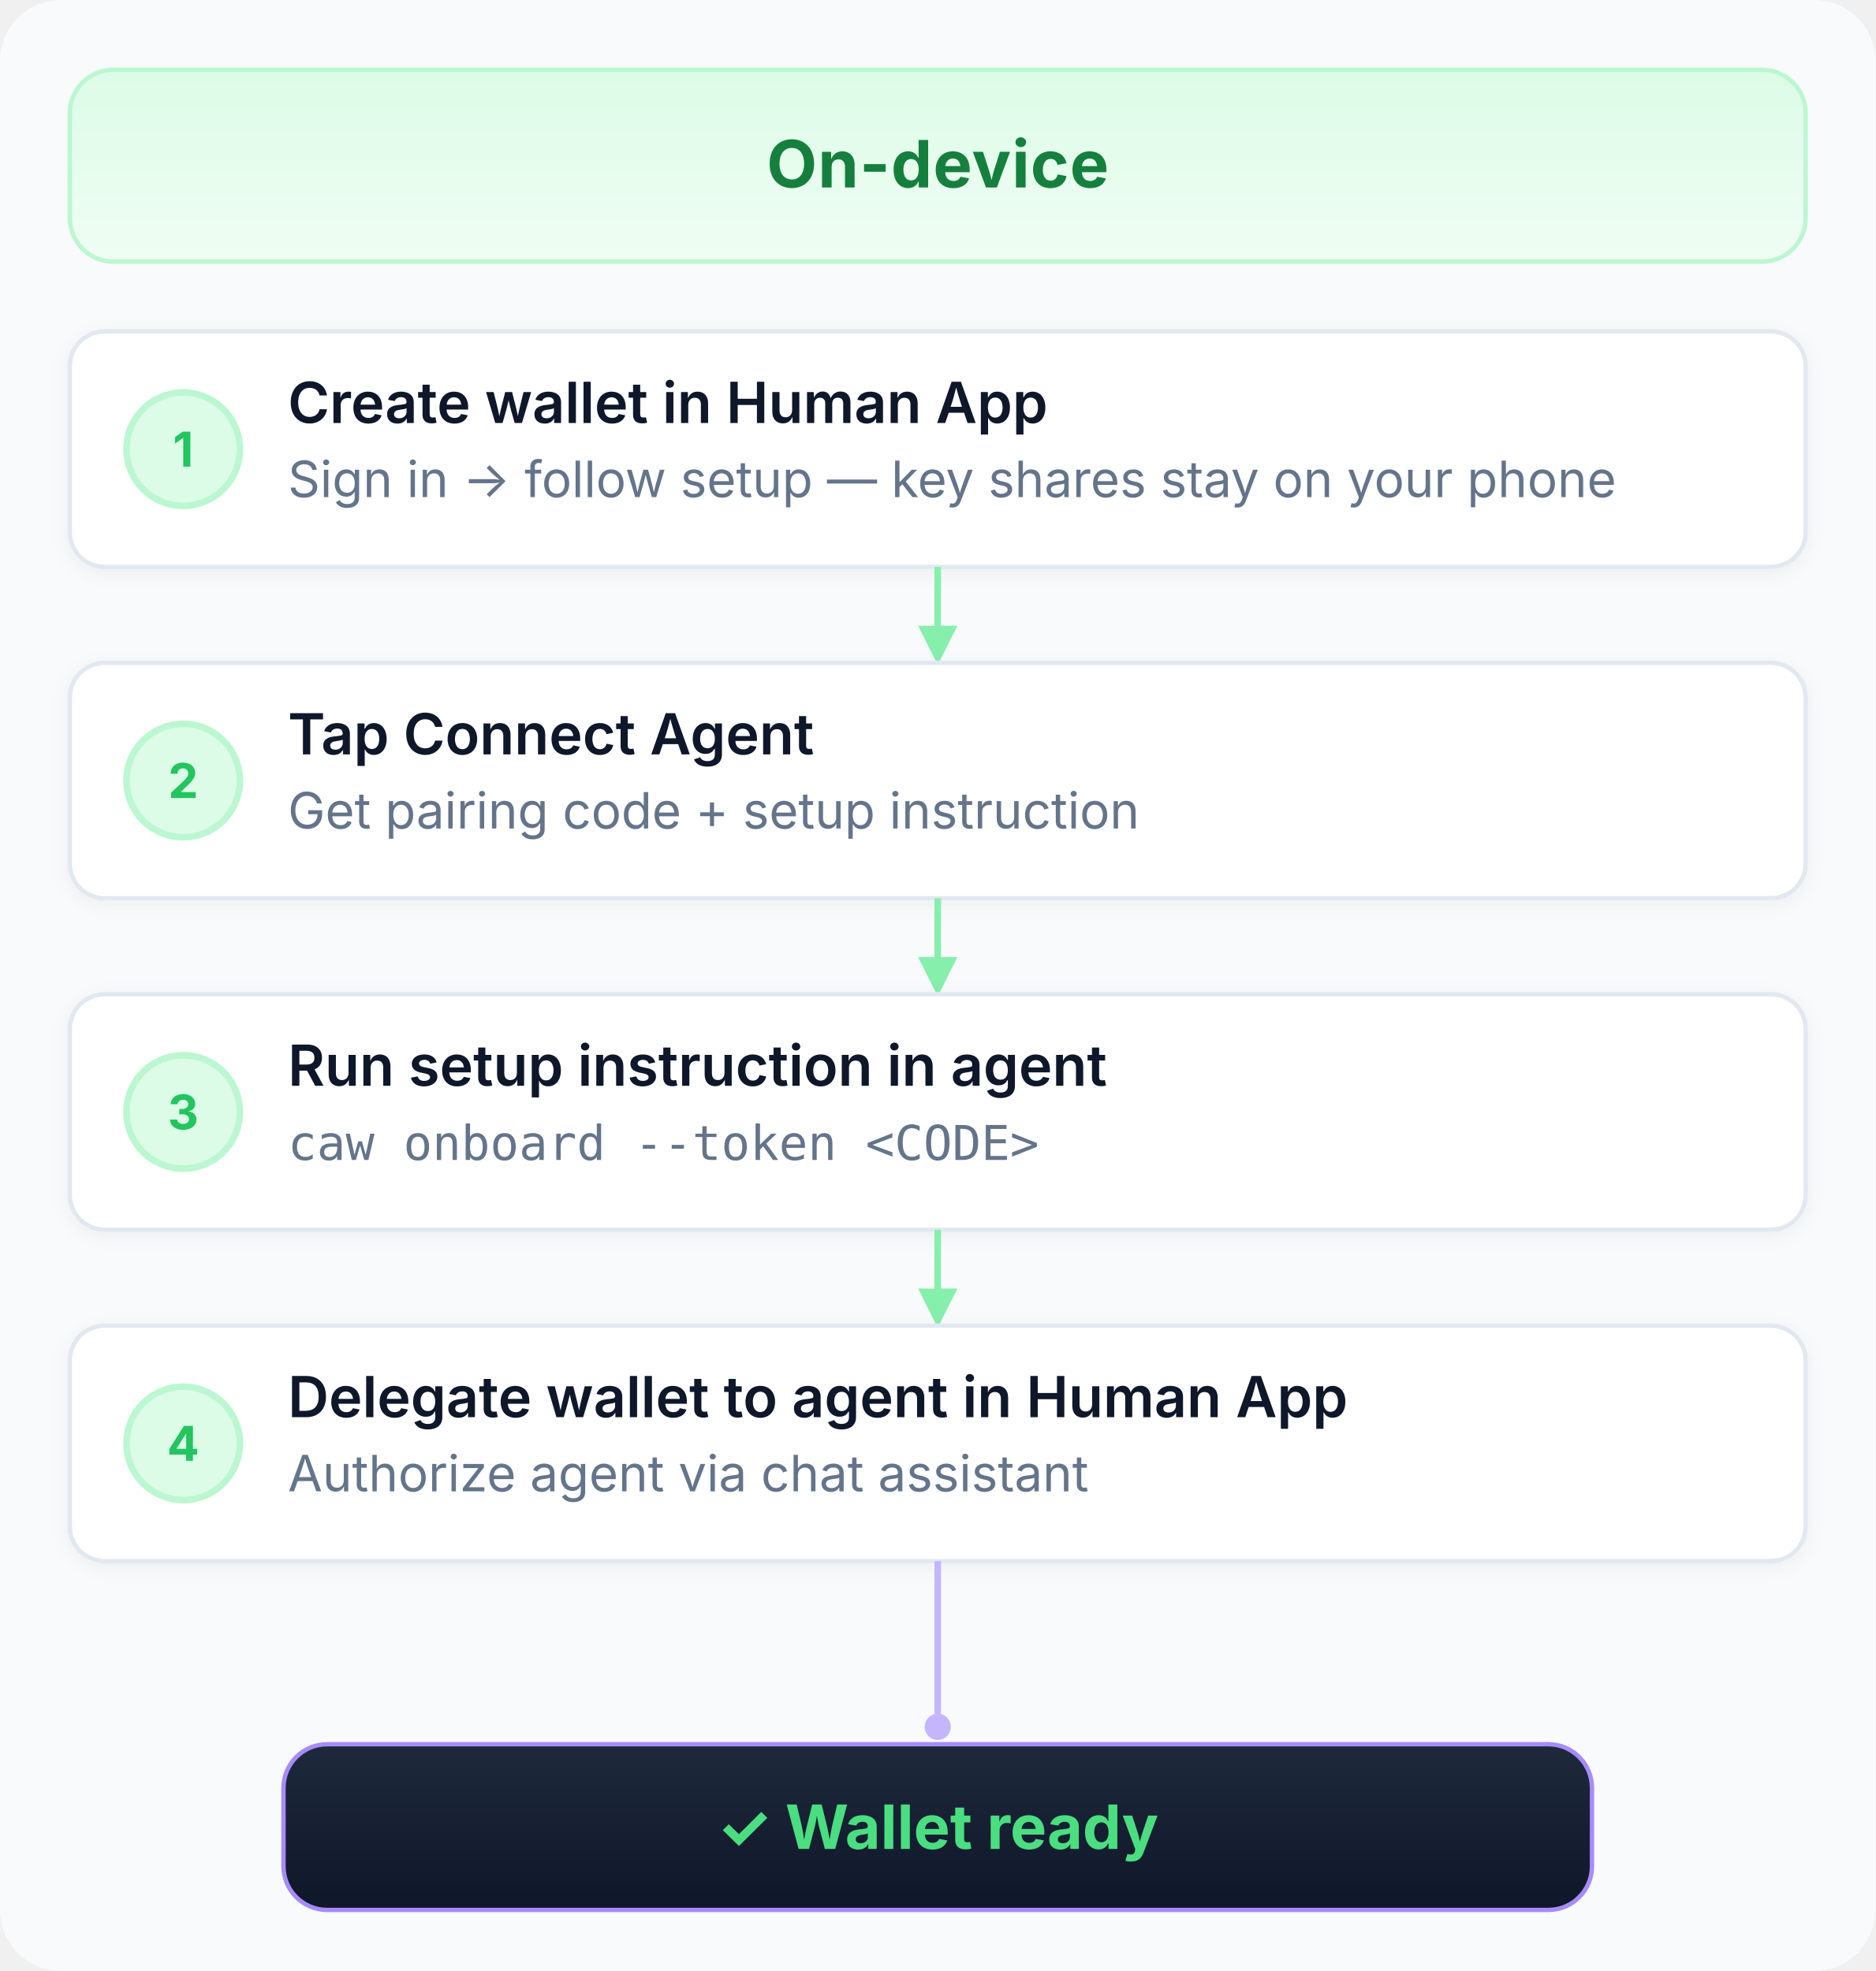
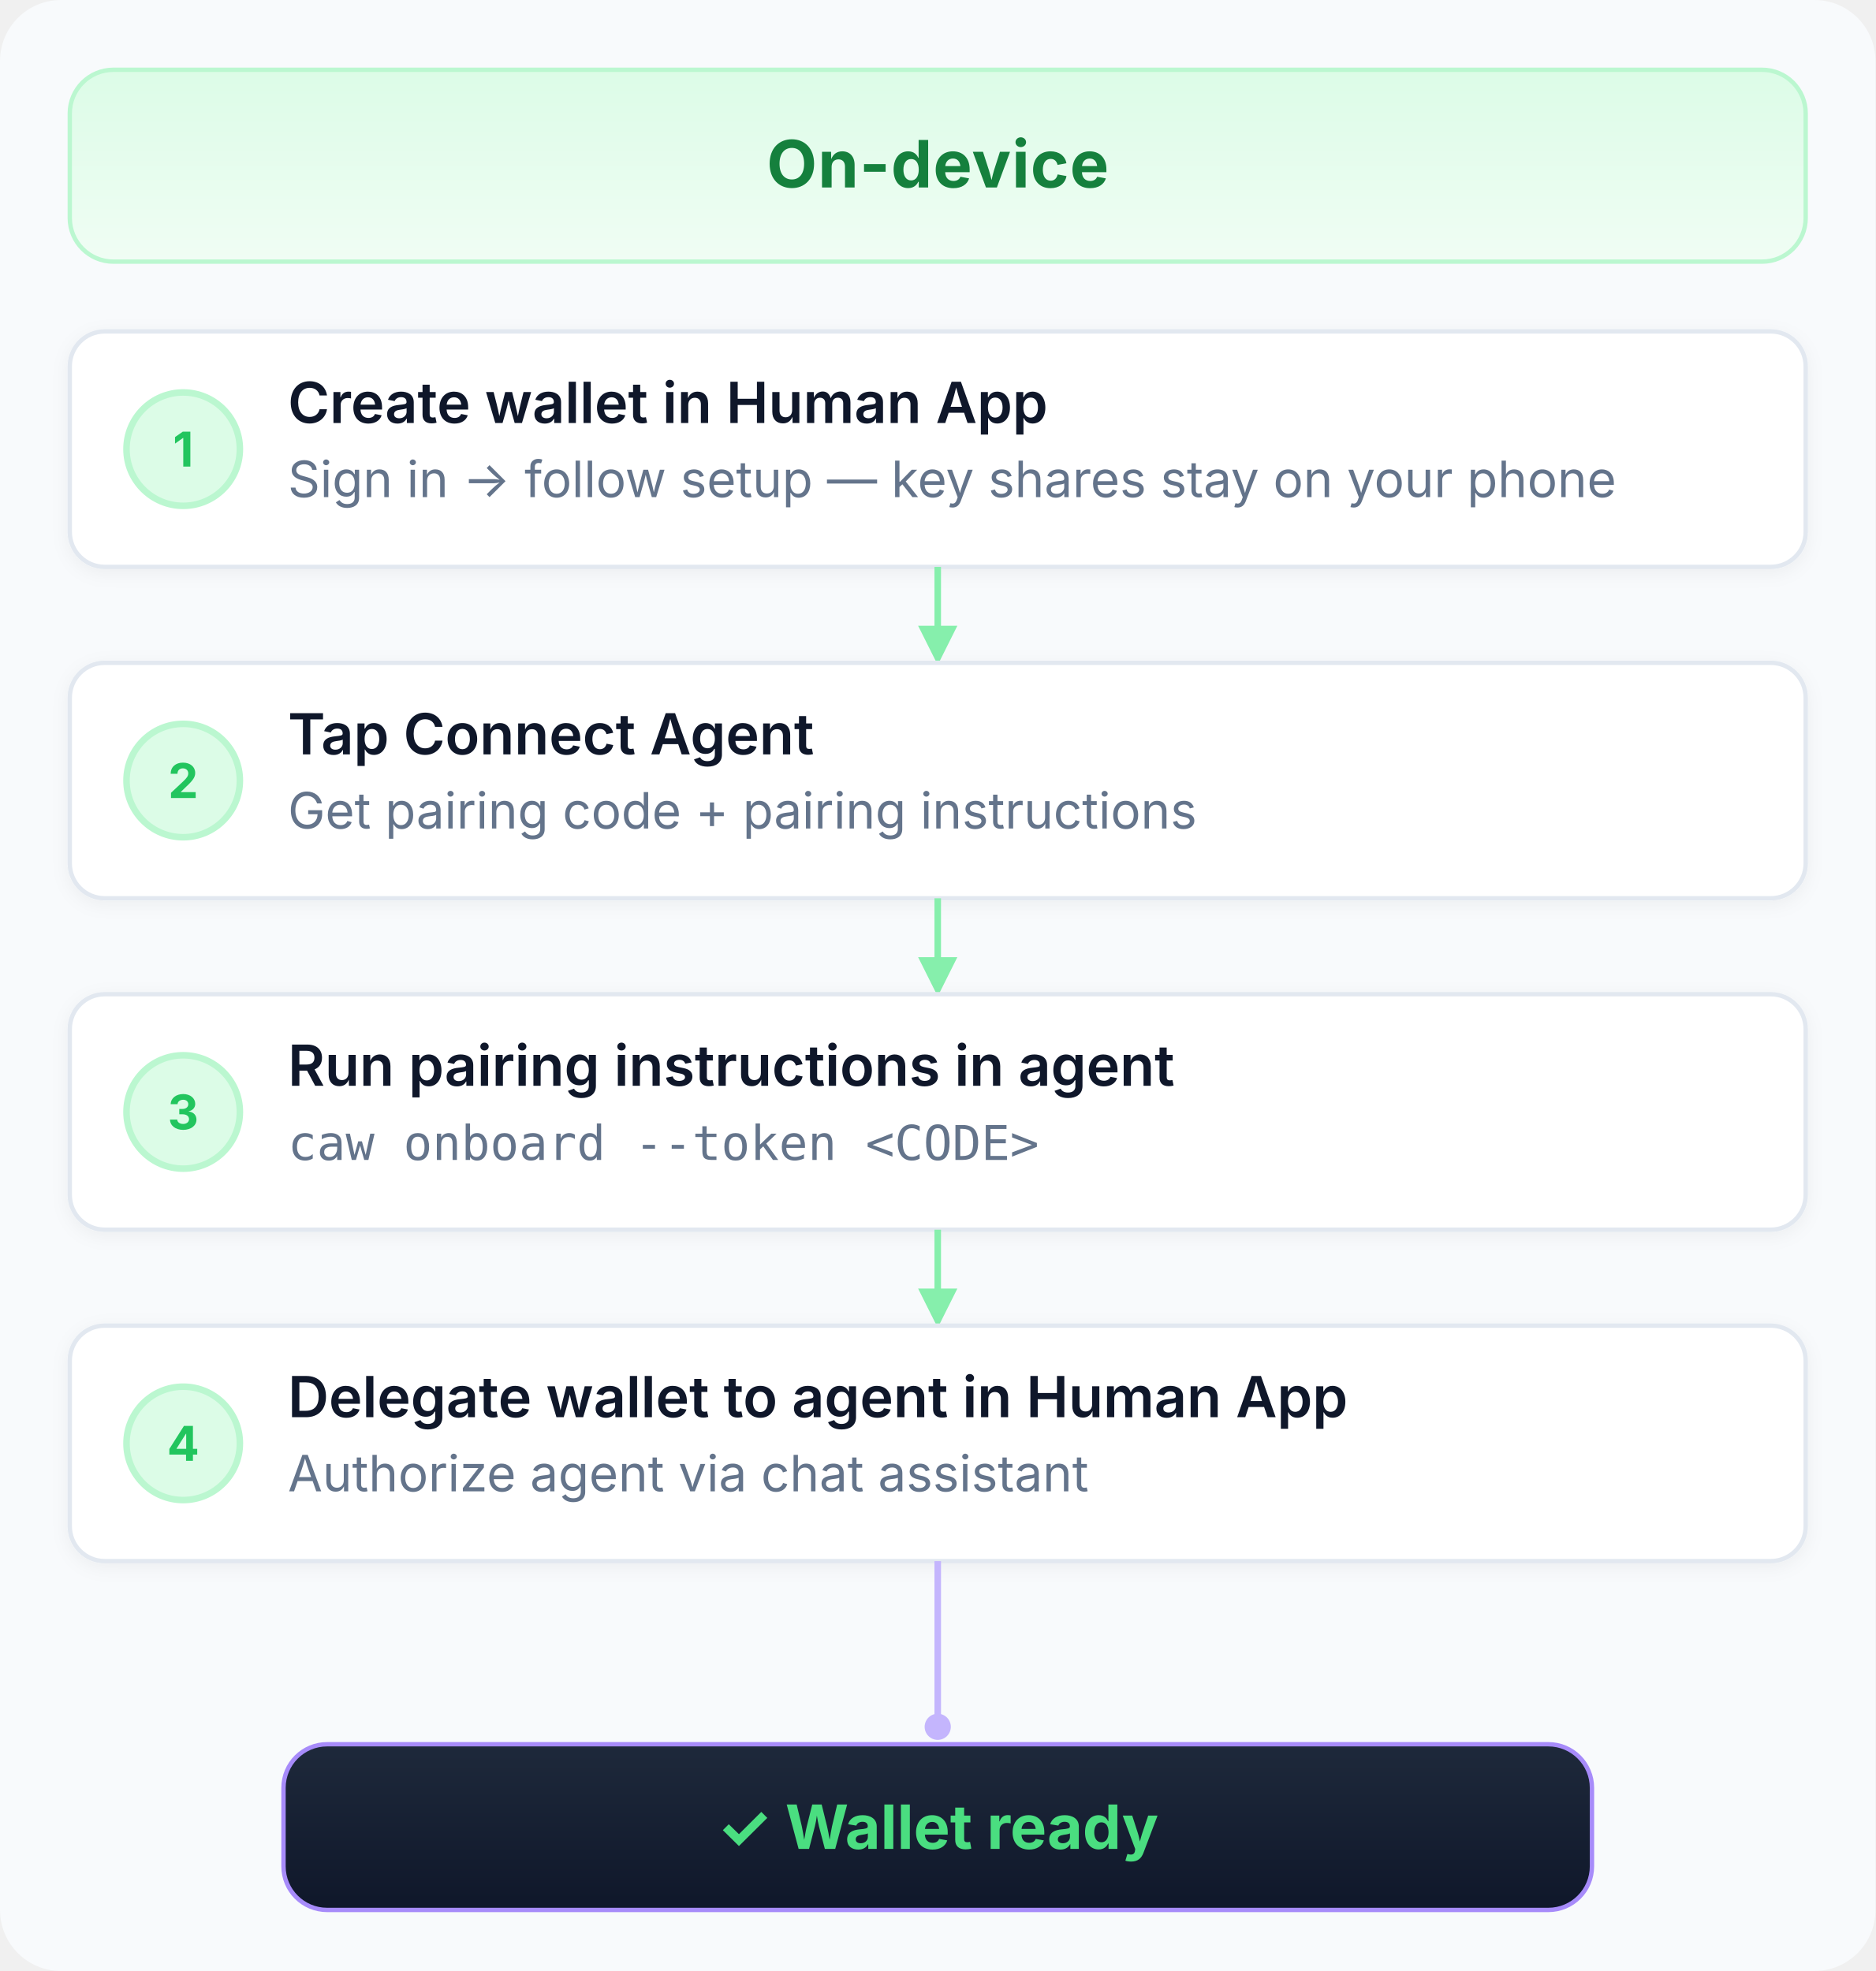
<svg xmlns="http://www.w3.org/2000/svg" viewBox="0 0 430 452" width="430" height="452">
  <defs>
    <filter id="card-shadow" x="-4%" y="-8%" width="108%" height="124%">
      <feDropShadow dx="0" dy="1" stdDeviation="2" flood-color="#0F172A" flood-opacity="0.05" />
    </filter>
    <linearGradient id="gradHeader" x1="0%" y1="0%" x2="0%" y2="100%">
      <stop offset="0%" stop-color="#DCFCE7" />
      <stop offset="100%" stop-color="#F0FDF4" />
    </linearGradient>
    <linearGradient id="gradWallet" x1="0%" y1="0%" x2="0%" y2="100%">
      <stop offset="0%" stop-color="#1E293B" />
      <stop offset="100%" stop-color="#0F172A" />
    </linearGradient>
    <marker id="arr" markerWidth="8" markerHeight="8" refX="4" refY="4" orient="auto">
      <path d="M1,1 L7,4 L1,7 Z" fill="#86EFAC" />
    </marker>
  </defs>
  <rect width="430" height="452" rx="14" fill="#F8FAFC" />
  <rect x="16" y="16" width="398" height="44" rx="10" fill="url(#gradHeader)" stroke="#BBF7D0" stroke-width="1" />
  <text x="215" y="43" text-anchor="middle" font-family="Inter,-apple-system,sans-serif" font-size="15" font-weight="700" fill="#15803D" letter-spacing="0.2">On-device</text>
  <rect x="16" y="76" width="398" height="54" rx="8" fill="white" stroke="#E2E8F0" stroke-width="1" filter="url(#card-shadow)" />
  <circle cx="42" cy="103" r="13" fill="#DCFCE7" stroke="#BBF7D0" stroke-width="1.5" />
  <text x="42" y="107" text-anchor="middle" font-family="Inter,sans-serif" font-size="11" font-weight="700" fill="#22C55E">1</text>
  <text x="66" y="97" font-family="Inter,-apple-system,sans-serif" font-size="13" font-weight="600" fill="#0F172A">Create wallet in Human App</text>
  <text x="66" y="114" font-family="Inter,-apple-system,sans-serif" font-size="11.5" fill="#64748B">Sign in → follow setup — key shares stay on your phone</text>
  <line x1="215" y1="130" x2="215" y2="148" stroke="#86EFAC" stroke-width="1.5" marker-end="url(#arr)" />
  <rect x="16" y="152" width="398" height="54" rx="8" fill="white" stroke="#E2E8F0" stroke-width="1" filter="url(#card-shadow)" />
  <circle cx="42" cy="179" r="13" fill="#DCFCE7" stroke="#BBF7D0" stroke-width="1.5" />
  <text x="42" y="183" text-anchor="middle" font-family="Inter,sans-serif" font-size="11" font-weight="700" fill="#22C55E">2</text>
  <text x="66" y="173" font-family="Inter,-apple-system,sans-serif" font-size="13" font-weight="600" fill="#0F172A">Tap Connect Agent</text>
-   <text x="66" y="190" font-family="Inter,-apple-system,sans-serif" font-size="11.5" fill="#64748B">Get pairing code + setup instruction</text>
+   <text x="66" y="190" font-family="Inter,-apple-system,sans-serif" font-size="11.5" fill="#64748B">Get pairing code + pairing instructions</text>
  <line x1="215" y1="206" x2="215" y2="224" stroke="#86EFAC" stroke-width="1.5" marker-end="url(#arr)" />
  <rect x="16" y="228" width="398" height="54" rx="8" fill="white" stroke="#E2E8F0" stroke-width="1" filter="url(#card-shadow)" />
  <circle cx="42" cy="255" r="13" fill="#DCFCE7" stroke="#BBF7D0" stroke-width="1.5" />
  <text x="42" y="259" text-anchor="middle" font-family="Inter,sans-serif" font-size="11" font-weight="700" fill="#22C55E">3</text>
-   <text x="66" y="249" font-family="Inter,-apple-system,sans-serif" font-size="13" font-weight="600" fill="#0F172A">Run setup instruction in agent</text>
+   <text x="66" y="249" font-family="Inter,-apple-system,sans-serif" font-size="13" font-weight="600" fill="#0F172A">Run pairing instructions in agent</text>
  <text x="66" y="266" font-family="ui-monospace,Menlo,monospace" font-size="11" fill="#64748B">caw onboard --token &lt;CODE&gt;</text>
  <line x1="215" y1="282" x2="215" y2="300" stroke="#86EFAC" stroke-width="1.5" marker-end="url(#arr)" />
  <rect x="16" y="304" width="398" height="54" rx="8" fill="white" stroke="#E2E8F0" stroke-width="1" filter="url(#card-shadow)" />
  <circle cx="42" cy="331" r="13" fill="#DCFCE7" stroke="#BBF7D0" stroke-width="1.5" />
  <text x="42" y="335" text-anchor="middle" font-family="Inter,sans-serif" font-size="11" font-weight="700" fill="#22C55E">4</text>
  <text x="66" y="325" font-family="Inter,-apple-system,sans-serif" font-size="13" font-weight="600" fill="#0F172A">Delegate wallet to agent in Human App</text>
  <text x="66" y="342" font-family="Inter,-apple-system,sans-serif" font-size="11.5" fill="#64748B">Authorize agent via chat assistant</text>
  <line x1="215" y1="358" x2="215" y2="394" stroke="#C4B5FD" stroke-width="1.5" />
  <circle cx="215" cy="396" r="3" fill="#C4B5FD" />
  <rect x="65" y="400" width="300" height="38" rx="10" fill="url(#gradWallet)" stroke="#A78BFA" stroke-width="1" />
  <text x="215" y="424" text-anchor="middle" font-family="Inter,-apple-system,sans-serif" font-size="14" font-weight="700" fill="#4ADE80">✓  Wallet ready</text>
</svg>
